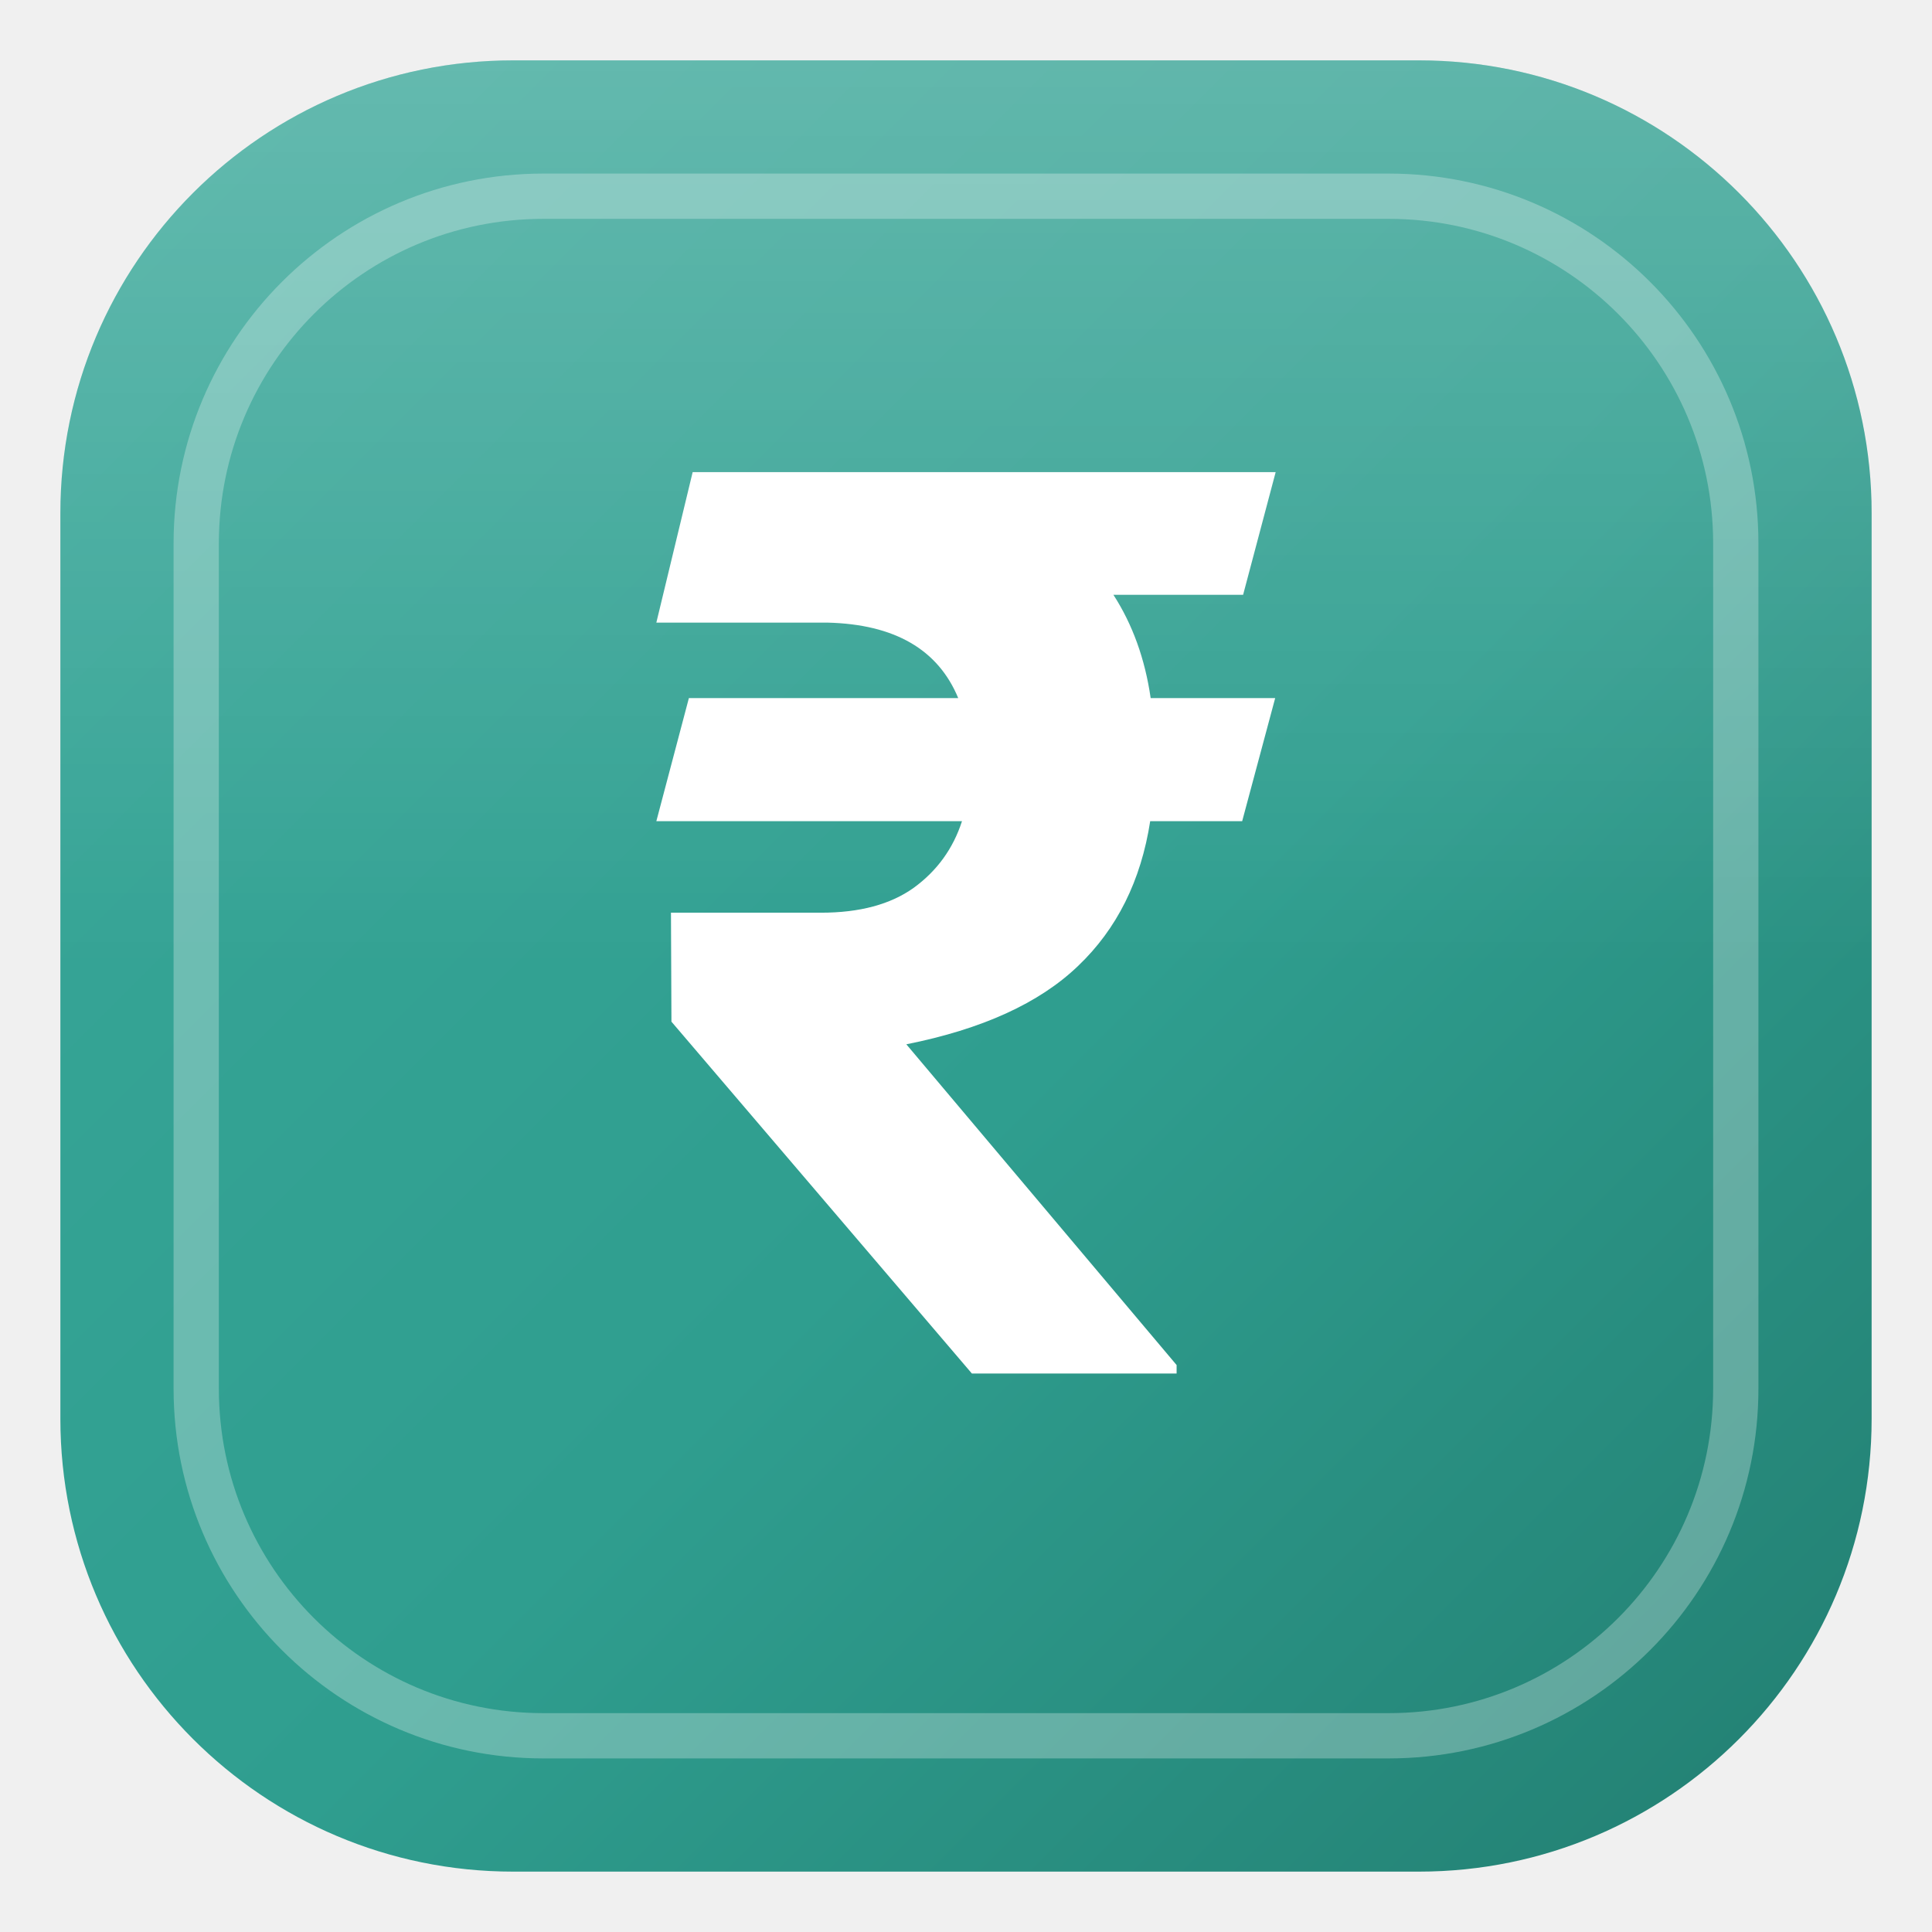
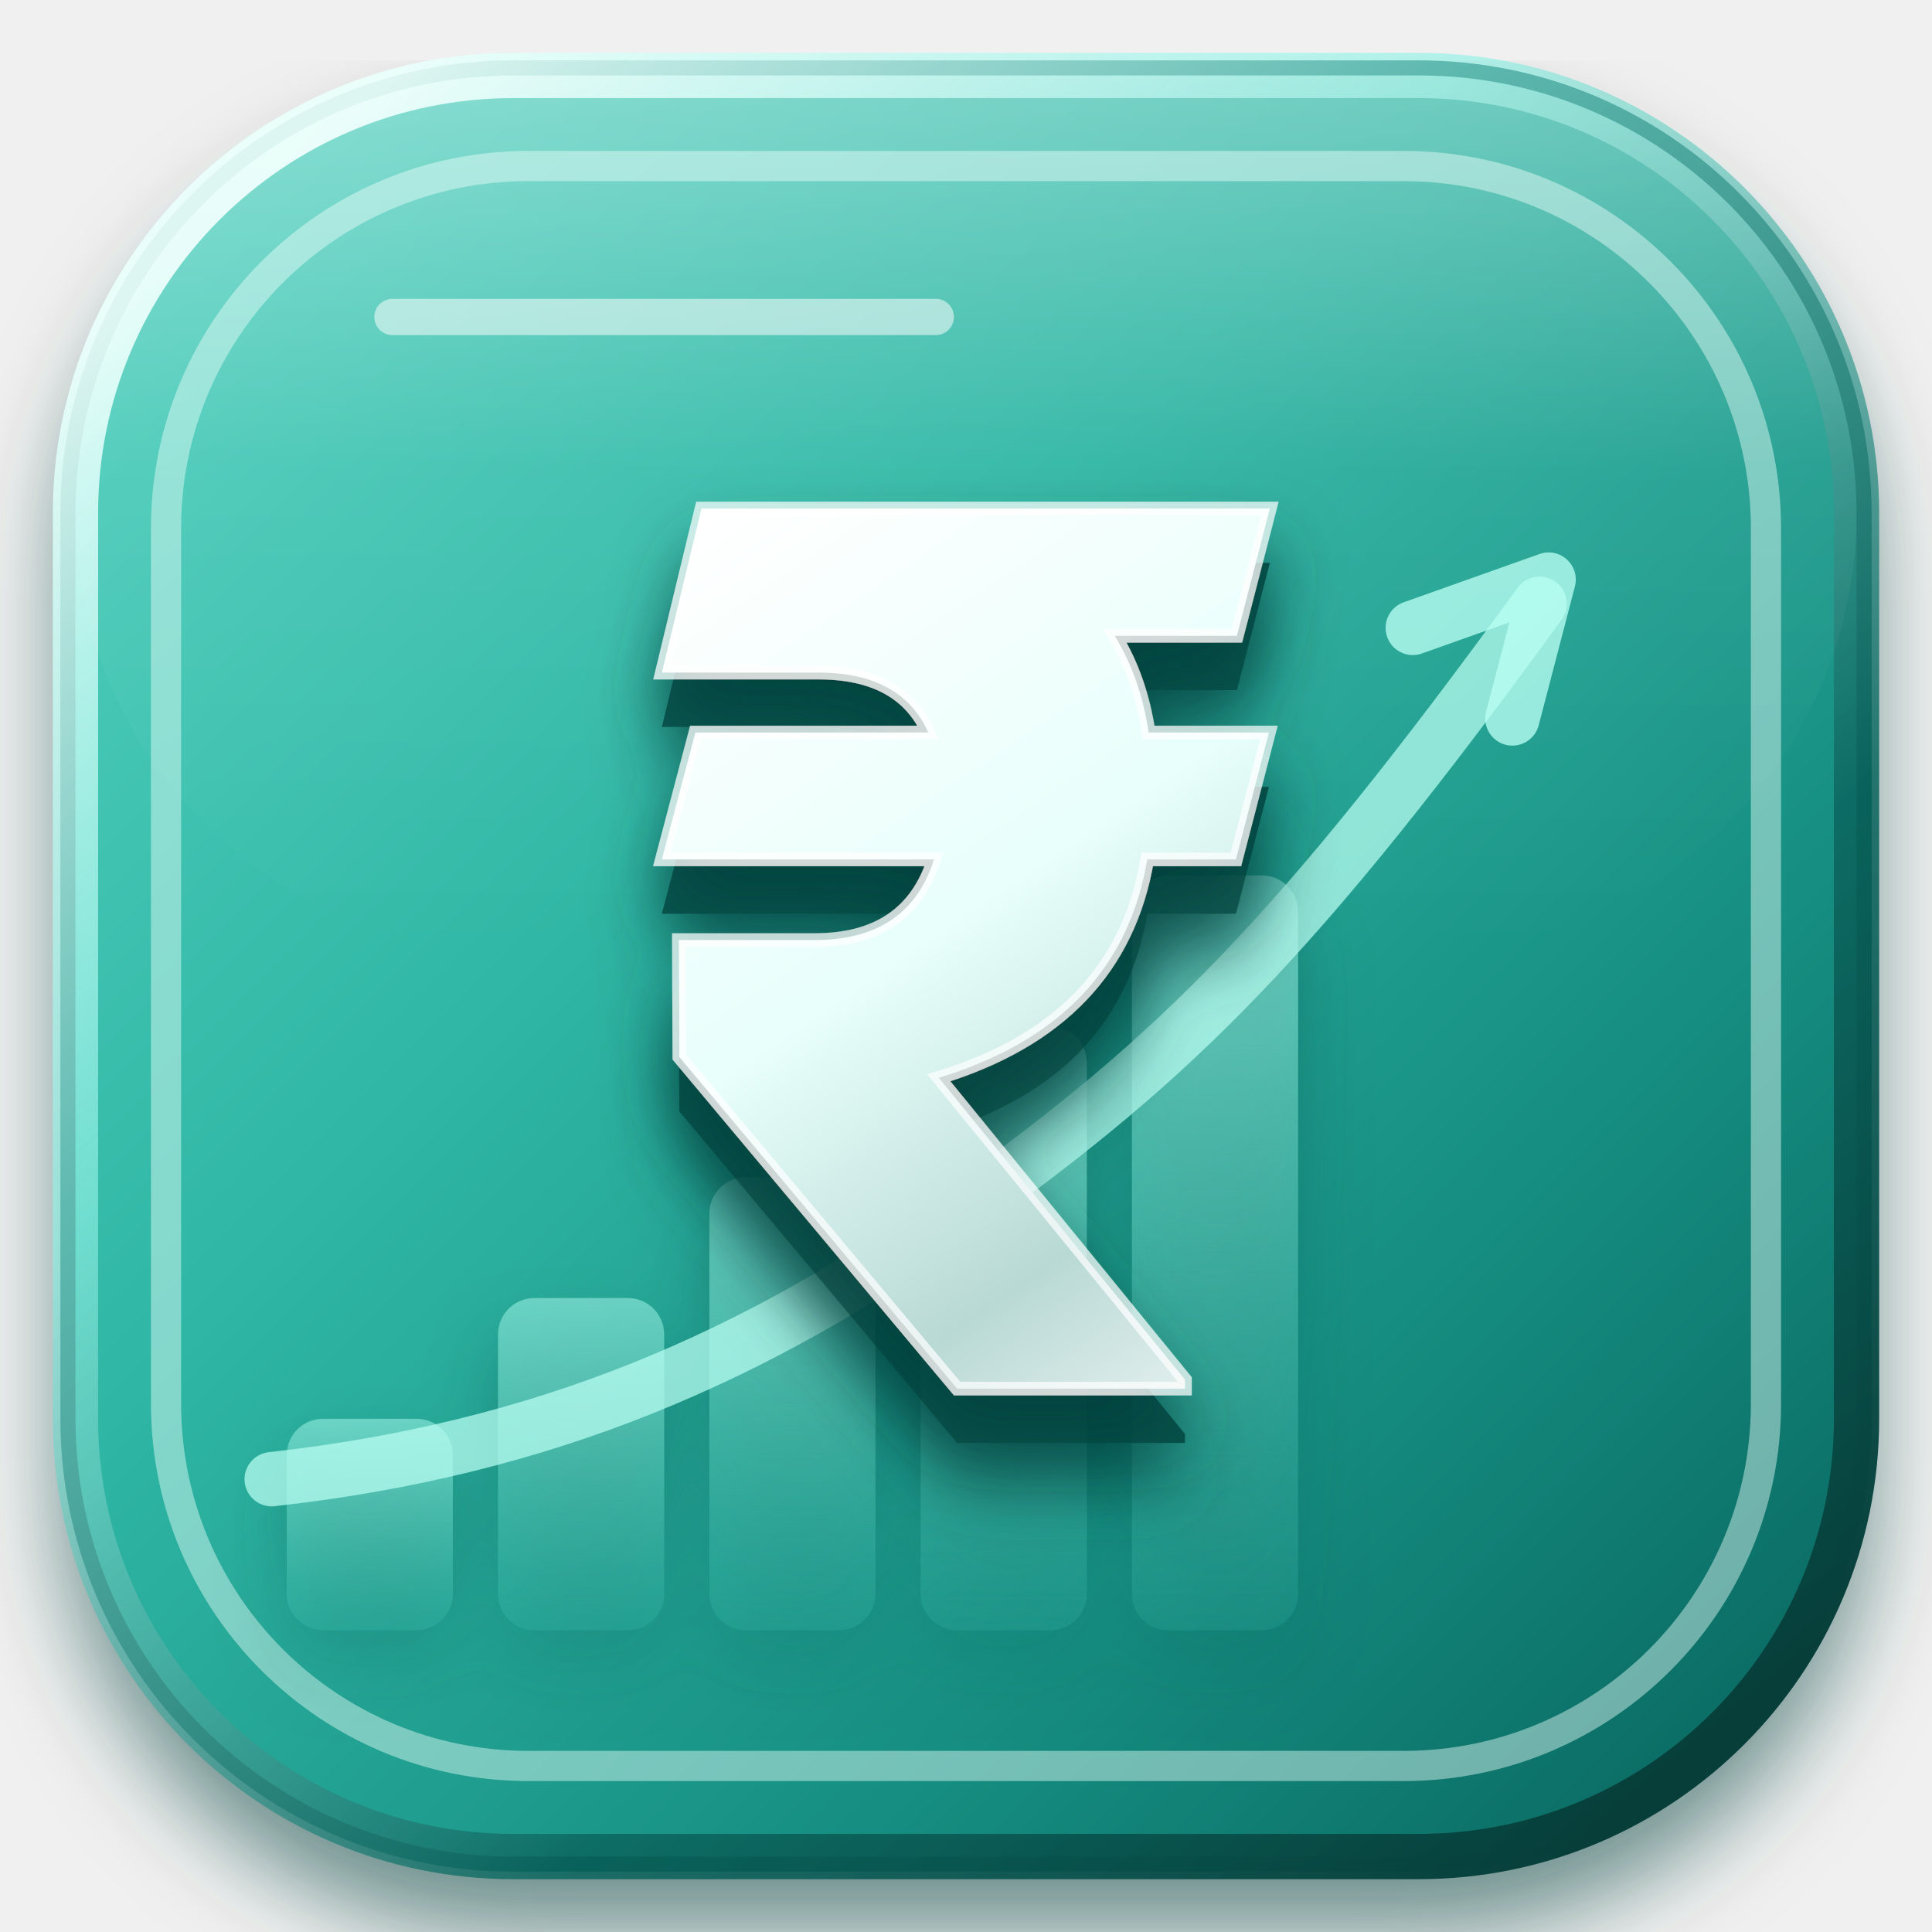
<svg xmlns="http://www.w3.org/2000/svg" viewBox="0 0 64 64" width="64" height="64" role="img" aria-labelledby="bt-logo-title">
  <defs>
-     <linearGradient id="bt-tile" x1="0" y1="0" x2="1" y2="1">
-       <stop offset="0" stop-color="#3aa89a" />
-       <stop offset="0.55" stop-color="#2f9e8f" />
-       <stop offset="1" stop-color="#227e71" />
+     <linearGradient id="bg" x1="4" y1="4" x2="60" y2="60" gradientUnits="userSpaceOnUse">
+       <stop offset="0" stop-color="#56d2c1" />
+       <stop offset="0.38" stop-color="#2fb6a4" />
+       <stop offset="0.72" stop-color="#168f82" />
+       <stop offset="1" stop-color="#09665f" />
    </linearGradient>
-     <linearGradient id="bt-sheen" x1="0" y1="0" x2="0" y2="1">
-       <stop offset="0" stop-color="#ffffff" stop-opacity="0.22" />
-       <stop offset="0.5" stop-color="#ffffff" stop-opacity="0" />
+     <linearGradient id="edge" x1="10" y1="5" x2="55" y2="59" gradientUnits="userSpaceOnUse">
+       <stop offset="0" stop-color="#eafffb" stop-opacity=".95" />
+       <stop offset=".32" stop-color="#8ff1e5" stop-opacity=".65" />
+       <stop offset=".7" stop-color="#0b665f" stop-opacity=".85" />
+       <stop offset="1" stop-color="#073e3a" />
    </linearGradient>
+     <linearGradient id="silver" x1="22" y1="18" x2="43" y2="49" gradientUnits="userSpaceOnUse">
+       <stop offset="0" stop-color="#ffffff" />
+       <stop offset=".42" stop-color="#e8fffb" />
+       <stop offset=".72" stop-color="#b9d9d5" />
+       <stop offset="1" stop-color="#ffffff" />
+     </linearGradient>
+     <linearGradient id="bar" x1="0" y1="0" x2="0" y2="1">
+       <stop offset="0" stop-color="#b7fff3" stop-opacity=".75" />
+       <stop offset="1" stop-color="#51d9c6" stop-opacity=".15" />
+     </linearGradient>
+     <linearGradient id="shine" x1="0" y1="0" x2="0" y2="1">
+       <stop offset="0" stop-color="#ffffff" stop-opacity=".32" />
+       <stop offset=".45" stop-color="#ffffff" stop-opacity=".05" />
+       <stop offset="1" stop-color="#ffffff" stop-opacity="0" />
+     </linearGradient>
+     <filter id="shadow" x="-30%" y="-30%" width="160%" height="170%">
+       <feDropShadow dx="0" dy="2" stdDeviation="1.5" flood-color="#003f3a" flood-opacity=".55" />
+     </filter>
+     <filter id="glyphShadow" x="-40%" y="-40%" width="180%" height="190%">
+       <feDropShadow dx="0" dy="1.5" stdDeviation="1.1" flood-color="#003f3a" flood-opacity=".8" />
+     </filter>
+     <clipPath id="clip">
+       <rect x="2" y="2" width="60" height="60" rx="15" />
+     </clipPath>
  </defs>
-   <rect x="2" y="2" width="60" height="60" rx="15" fill="url(#bt-tile)" />
-   <rect x="2" y="2" width="60" height="60" rx="15" fill="url(#bt-sheen)" />
-   <rect x="6.5" y="6.5" width="51" height="51" rx="11.5" fill="none" stroke="#ffffff" stroke-opacity="0.28" stroke-width="1.5" />
-   <text x="32" y="45.5" text-anchor="middle" font-family="-apple-system, BlinkMacSystemFont, 'Segoe UI', Roboto, Helvetica, Arial, sans-serif" font-size="42" font-weight="700" fill="#ffffff">₹</text>
+   <rect x="2" y="2" width="60" height="60" rx="15" fill="#064e49" filter="url(#shadow)" />
+   <rect x="2.5" y="2.5" width="59" height="59" rx="14.5" fill="url(#bg)" stroke="url(#edge)" stroke-width="1.5" />
+   <rect x="5.5" y="5.5" width="53" height="53" rx="12" fill="none" stroke="#eafffb" stroke-opacity=".45" stroke-width="1" />
+   <rect x="2.5" y="2.5" width="59" height="29" rx="14.5" fill="url(#shine)" clip-path="url(#clip)" />
+   <g opacity=".62" filter="url(#glyphShadow)">
+     <rect x="9.5" y="47" width="5.5" height="7" rx="1.2" fill="url(#bar)" />
+     <rect x="16.5" y="43" width="5.5" height="11" rx="1.2" fill="url(#bar)" />
+     <rect x="23.5" y="39" width="5.5" height="15" rx="1.2" fill="url(#bar)" />
+     <rect x="30.5" y="34" width="5.5" height="20" rx="1.2" fill="url(#bar)" />
+     <rect x="37.5" y="29" width="5.5" height="25" rx="1.2" fill="url(#bar)" />
+   </g>
+   <path d="M9 49 C18 48, 25 45, 32 40 S43 31, 51 20" fill="none" stroke="#bafff3" stroke-opacity=".72" stroke-width="1.8" stroke-linecap="round" />
+   <path d="M46.8 20.8 L51.3 19.2 L50.1 23.8" fill="none" stroke="#bafff3" stroke-opacity=".78" stroke-width="1.8" stroke-linecap="round" stroke-linejoin="round" />
+   <text x="32" y="46" text-anchor="middle" font-family="-apple-system, BlinkMacSystemFont, 'Segoe UI', Roboto, Helvetica, Arial, sans-serif" font-size="41" font-weight="800" fill="#003f3a" opacity=".8" transform="translate(0,1.8)" filter="url(#glyphShadow)">₹</text>
+   <text x="32" y="46" text-anchor="middle" font-family="-apple-system, BlinkMacSystemFont, 'Segoe UI', Roboto, Helvetica, Arial, sans-serif" font-size="41" font-weight="800" fill="url(#silver)" stroke="#ffffff" stroke-opacity=".7" stroke-width=".45" filter="url(#glyphShadow)">₹</text>
+   <path d="M13 10.5 H31" stroke="#ffffff" stroke-opacity=".52" stroke-width="1.2" stroke-linecap="round" />
</svg>
